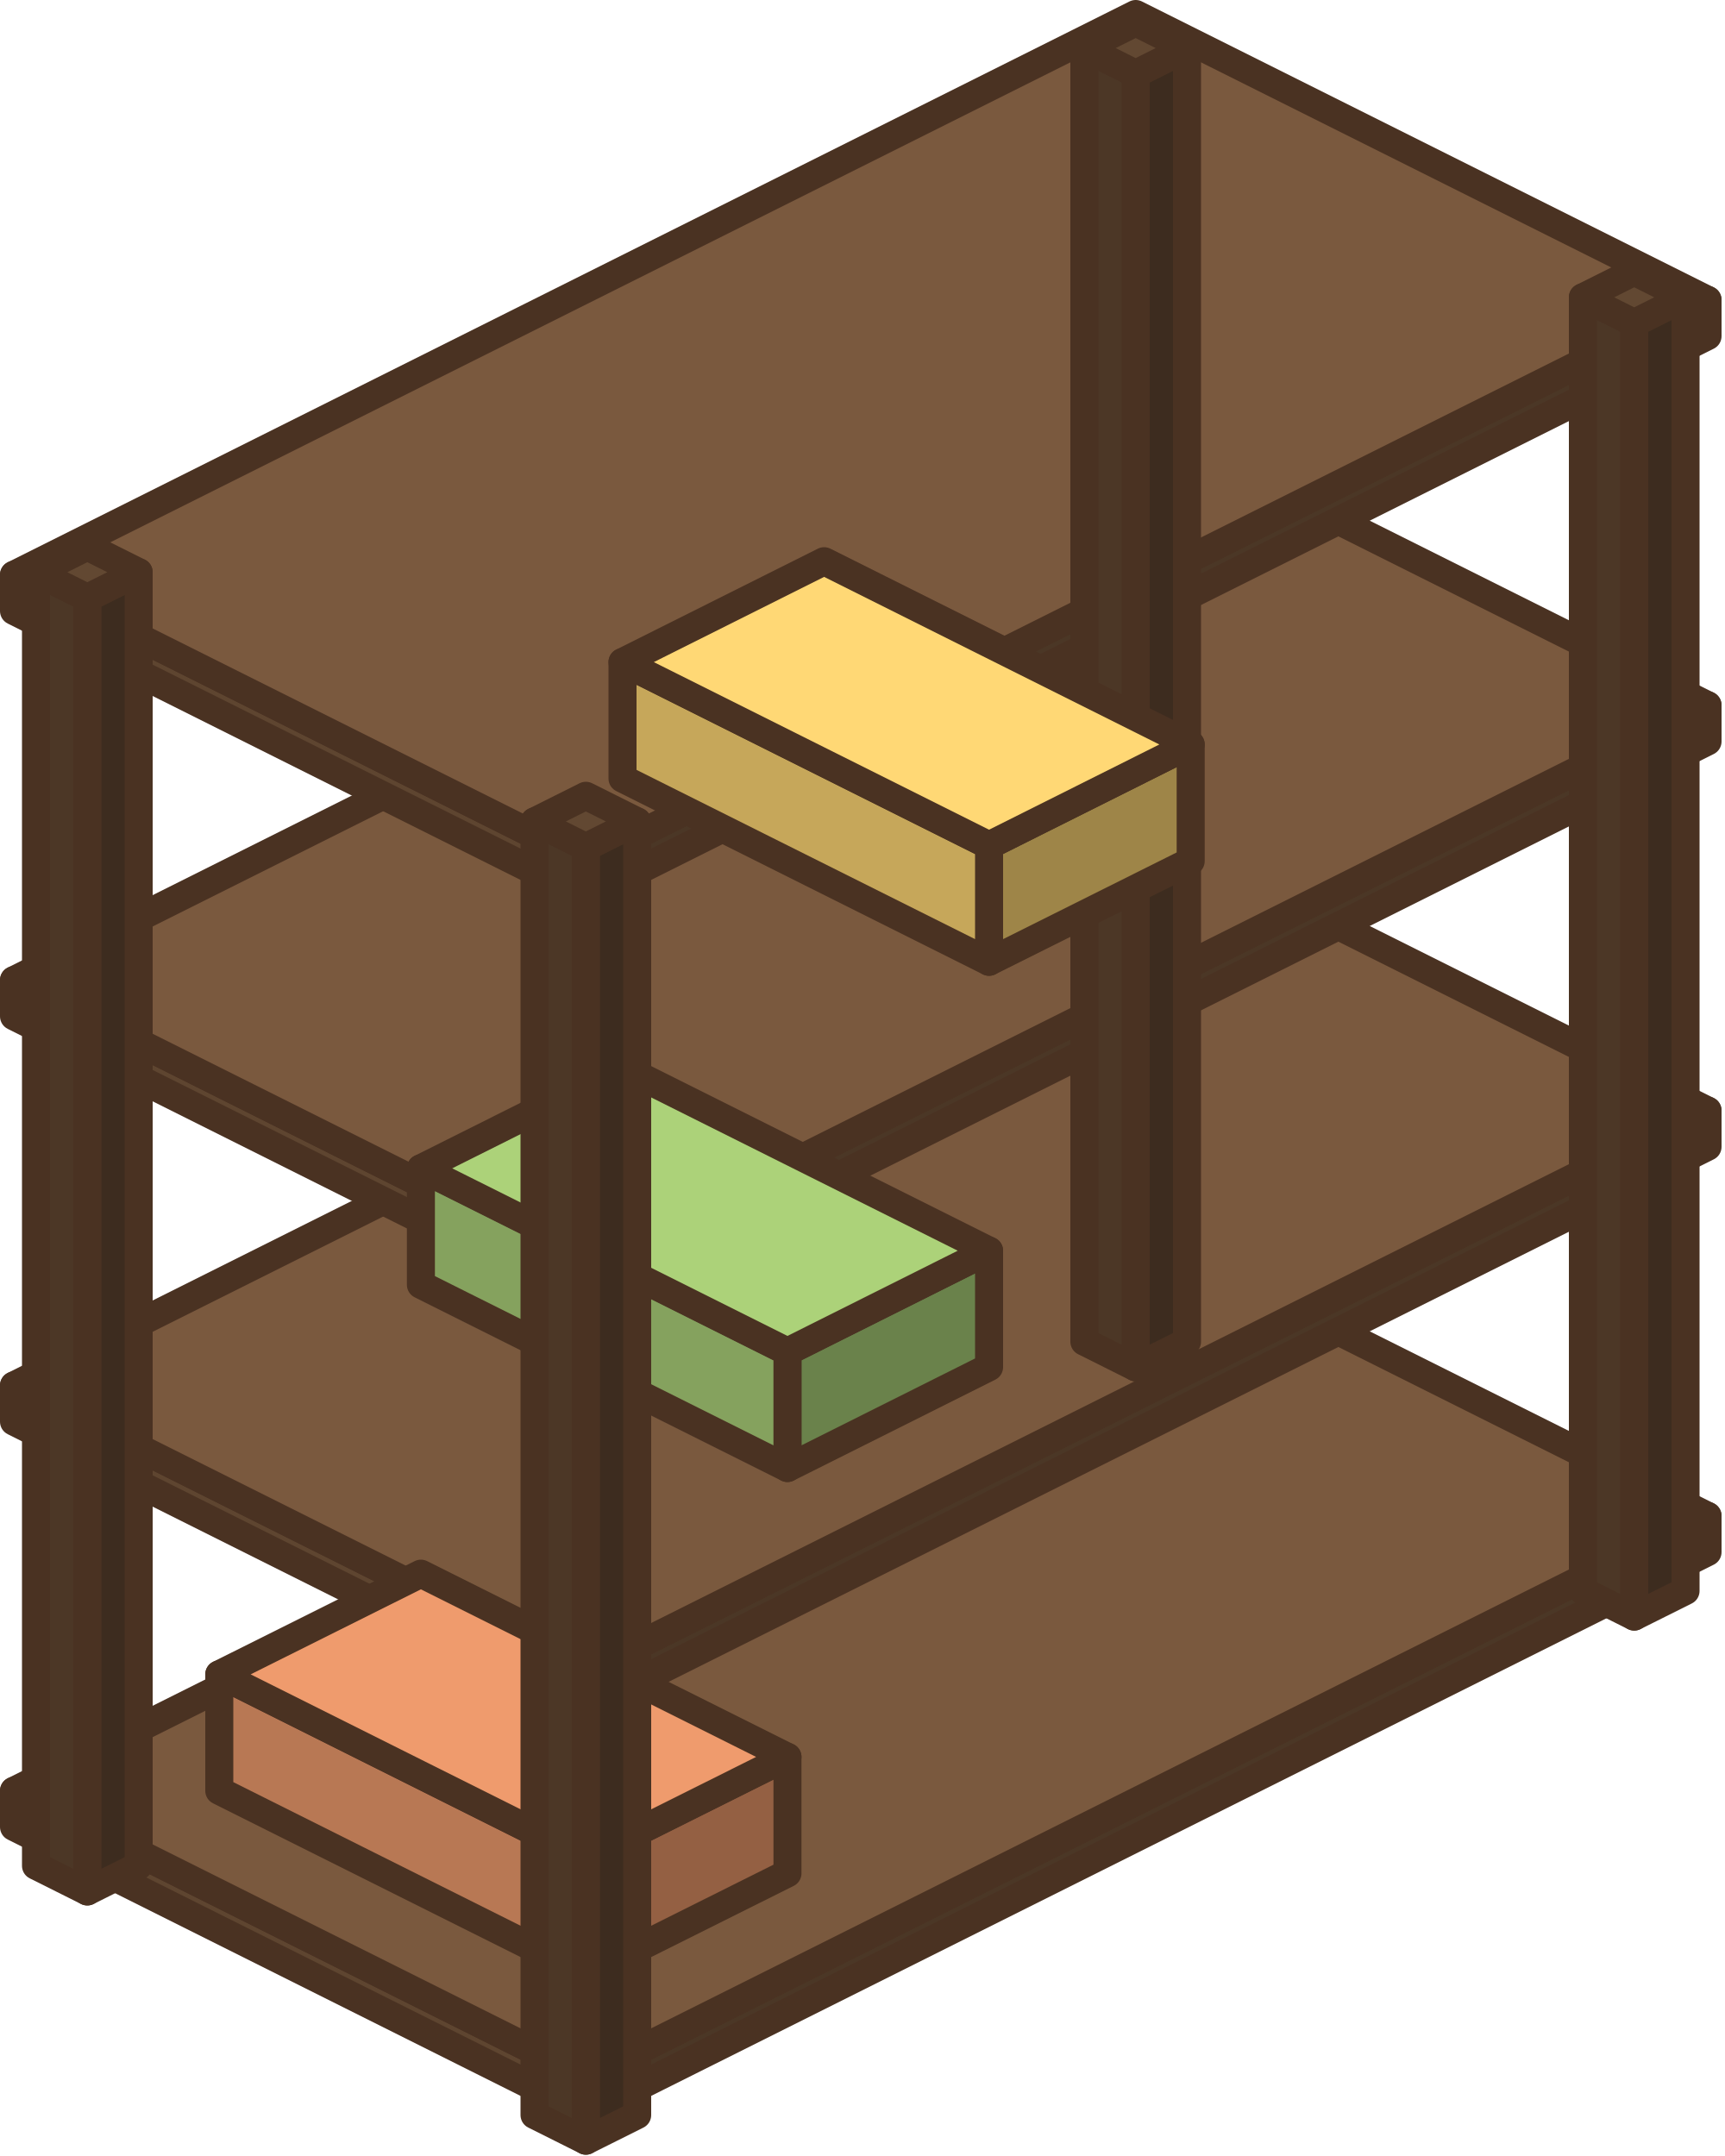
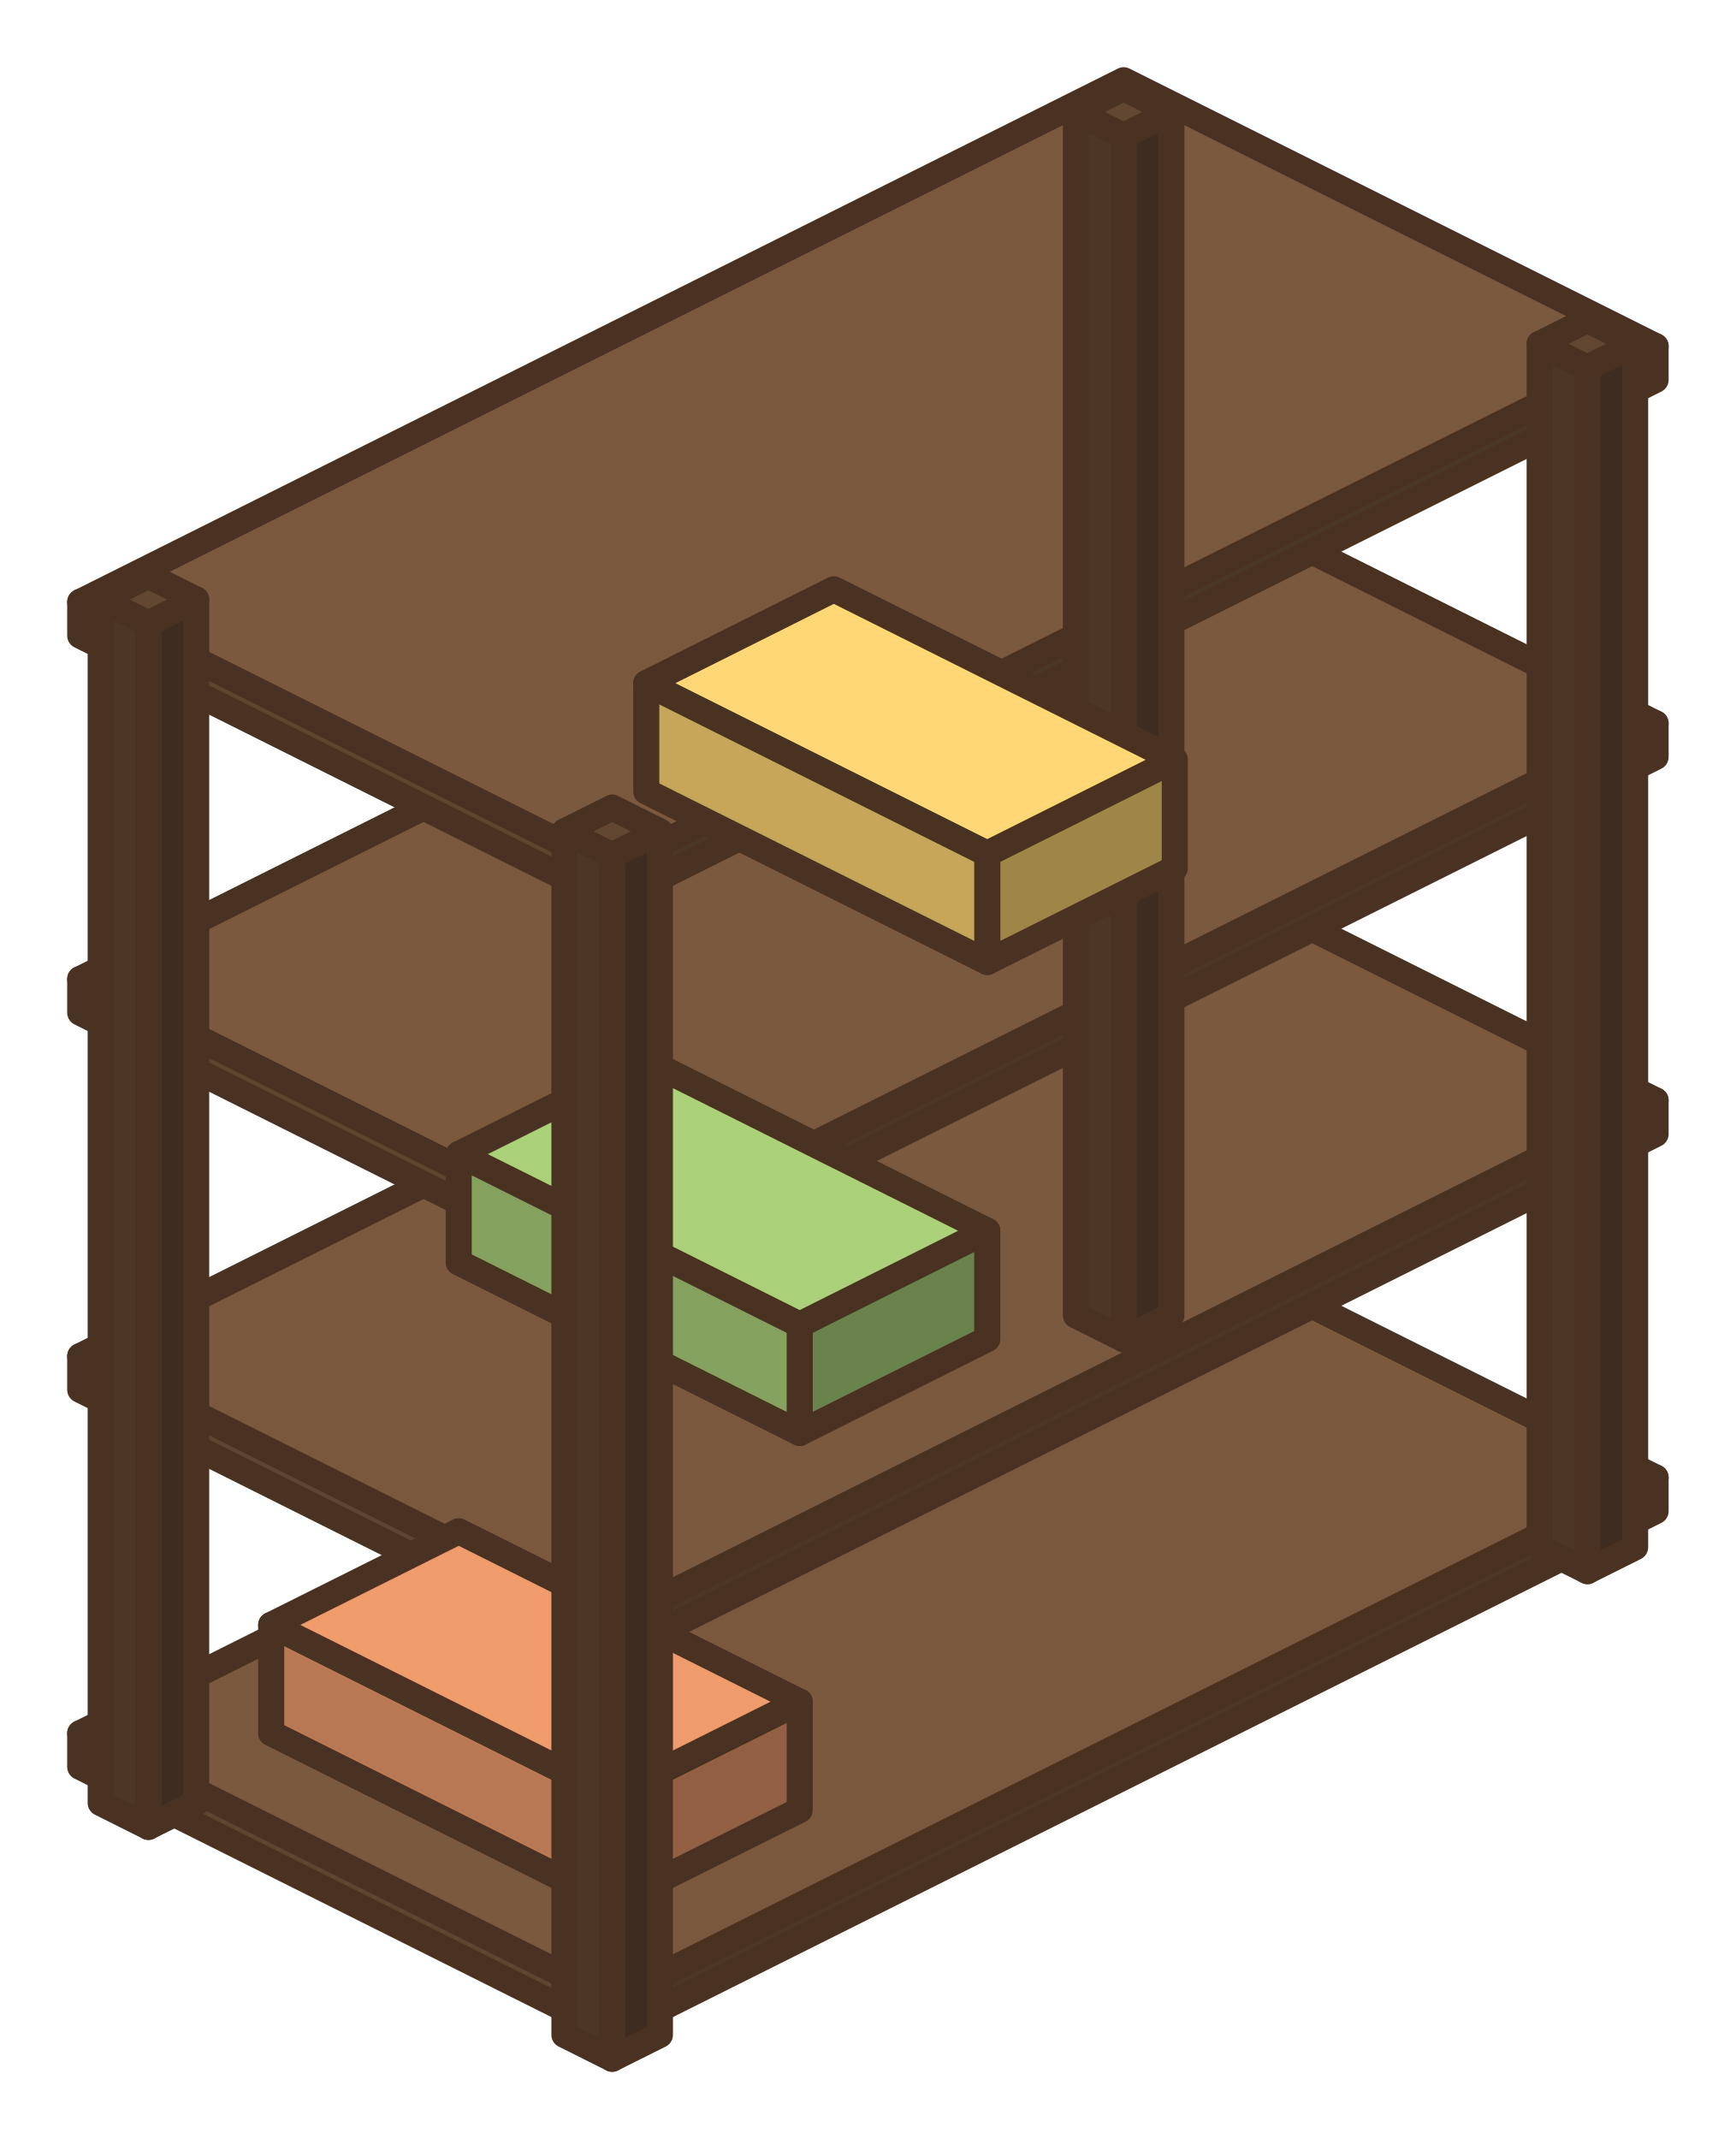
- <svg xmlns="http://www.w3.org/2000/svg" width="80" height="100" viewBox="0 0 80 100" fill="none">
-   <path d="M79.19 70.31L27.17 96.32V98L79.19 71.99V70.31Z" fill="#4B3726" stroke="#4A3222" stroke-width="1.3" stroke-linejoin="round" />
-   <path d="M0.65 83.06L27.17 96.32V98L0.65 84.74V83.06Z" fill="#5E4530" stroke="#4A3222" stroke-width="1.3" stroke-linejoin="round" />
-   <path d="M52.67 57.05L79.19 70.31L27.17 96.32L0.65 83.06L52.67 57.05Z" fill="#7A593E" stroke="#4A3222" stroke-width="1.3" stroke-linejoin="round" />
-   <path d="M79.19 51.51L27.17 77.52V79.2L79.19 53.19V51.51Z" fill="#4B3726" stroke="#4A3222" stroke-width="1.3" stroke-linejoin="round" />
-   <path d="M0.65 64.26L27.17 77.52V79.2L0.65 65.94V64.26Z" fill="#5E4530" stroke="#4A3222" stroke-width="1.3" stroke-linejoin="round" />
-   <path d="M52.67 38.25L79.19 51.51L27.17 77.52L0.65 64.26L52.67 38.25Z" fill="#7A593E" stroke="#4A3222" stroke-width="1.3" stroke-linejoin="round" />
-   <path d="M79.19 32.71L27.17 58.72V60.4L79.19 34.39V32.71Z" fill="#4B3726" stroke="#4A3222" stroke-width="1.3" stroke-linejoin="round" />
-   <path d="M0.65 45.46L27.17 58.72V60.4L0.65 47.14V45.46Z" fill="#5E4530" stroke="#4A3222" stroke-width="1.3" stroke-linejoin="round" />
-   <path d="M52.67 19.45L79.19 32.71L27.17 58.72L0.65 45.46L52.67 19.45Z" fill="#7A593E" stroke="#4A3222" stroke-width="1.3" stroke-linejoin="round" />
-   <path d="M79.19 13.91L27.17 39.92V41.6L79.19 15.59V13.91Z" fill="#4B3726" stroke="#4A3222" stroke-width="1.3" stroke-linejoin="round" />
-   <path d="M0.65 26.66L27.17 39.92V41.6L0.65 28.34V26.66Z" fill="#5E4530" stroke="#4A3222" stroke-width="1.3" stroke-linejoin="round" />
-   <path d="M52.67 0.65L79.19 13.91L27.17 39.92L0.65 26.66L52.67 0.65Z" fill="#7A593E" stroke="#4A3222" stroke-width="1.3" stroke-linejoin="round" />
-   <path d="M55.05 2.23L52.67 3.42V63.42L55.05 62.23V2.23Z" fill="#3D2C1F" stroke="#4A3222" stroke-width="1.3" stroke-linejoin="round" />
-   <path d="M50.29 2.23L52.67 3.42V63.42L50.29 62.23V2.23Z" fill="#4C3726" stroke="#4A3222" stroke-width="1.3" stroke-linejoin="round" />
-   <path d="M52.67 1.04L55.05 2.23L52.67 3.42L50.29 2.23L52.67 1.04Z" fill="#624832" stroke="#4A3222" stroke-width="1.3" stroke-linejoin="round" />
-   <path d="M55.22 34.53L45.87 39.21V44.61L55.22 39.94V34.53Z" fill="#9E8548" stroke="#4A3222" stroke-width="1.3" stroke-linejoin="round" />
-   <path d="M28.87 30.71L45.87 39.21V44.61L28.87 36.11V30.71Z" fill="#C6A75A" stroke="#4A3222" stroke-width="1.3" stroke-linejoin="round" />
-   <path d="M38.22 26.03L55.22 34.53L45.87 39.21L28.87 30.71L38.22 26.03Z" fill="#FFD875" stroke="#4A3222" stroke-width="1.3" stroke-linejoin="round" />
-   <path d="M78.17 13.79L75.79 14.98V74.98L78.17 73.79V13.79Z" fill="#3D2C1F" stroke="#4A3222" stroke-width="1.3" stroke-linejoin="round" />
-   <path d="M73.41 13.79L75.79 14.98V74.98L73.41 73.79V13.79Z" fill="#4C3726" stroke="#4A3222" stroke-width="1.3" stroke-linejoin="round" />
-   <path d="M75.79 12.6L78.17 13.79L75.79 14.98L73.41 13.79L75.79 12.6Z" fill="#624832" stroke="#4A3222" stroke-width="1.3" stroke-linejoin="round" />
-   <path d="M45.87 58.01L36.52 62.69V68.09L45.87 63.41V58.01Z" fill="#6A824B" stroke="#4A3222" stroke-width="1.3" stroke-linejoin="round" />
-   <path d="M19.52 54.19L36.52 62.69V68.09L19.52 59.59V54.19Z" fill="#85A25E" stroke="#4A3222" stroke-width="1.3" stroke-linejoin="round" />
-   <path d="M28.87 49.51L45.87 58.01L36.52 62.69L19.52 54.19L28.87 49.51Z" fill="#ACD279" stroke="#4A3222" stroke-width="1.3" stroke-linejoin="round" />
-   <path d="M36.52 81.49L27.17 86.16V91.56L36.52 86.89V81.49Z" fill="#946043" stroke="#4A3222" stroke-width="1.3" stroke-linejoin="round" />
-   <path d="M10.17 77.66L27.17 86.16V91.56L10.17 83.06V77.66Z" fill="#B87854" stroke="#4A3222" stroke-width="1.3" stroke-linejoin="round" />
-   <path d="M19.52 72.99L36.52 81.49L27.17 86.16L10.17 77.66L19.52 72.99Z" fill="#EF9B6D" stroke="#4A3222" stroke-width="1.3" stroke-linejoin="round" />
-   <path d="M6.43 26.54L4.05 27.73V87.73L6.43 86.54V26.54Z" fill="#3D2C1F" stroke="#4A3222" stroke-width="1.3" stroke-linejoin="round" />
-   <path d="M1.67 26.54L4.05 27.73V87.73L1.67 86.54V26.54Z" fill="#4C3726" stroke="#4A3222" stroke-width="1.3" stroke-linejoin="round" />
-   <path d="M4.05 25.35L6.43 26.54L4.05 27.73L1.67 26.54L4.05 25.35Z" fill="#624832" stroke="#4A3222" stroke-width="1.3" stroke-linejoin="round" />
-   <path d="M29.55 38.1L27.17 39.29V99.29L29.55 98.1V38.1Z" fill="#3D2C1F" stroke="#4A3222" stroke-width="1.3" stroke-linejoin="round" />
-   <path d="M24.79 38.1L27.17 39.29V99.29L24.79 98.1V38.1Z" fill="#4C3726" stroke="#4A3222" stroke-width="1.3" stroke-linejoin="round" />
-   <path d="M27.17 36.91L29.55 38.1L27.17 39.29L24.79 38.1L27.17 36.91Z" fill="#624832" stroke="#4A3222" stroke-width="1.3" stroke-linejoin="round" />
+ <svg xmlns="http://www.w3.org/2000/svg" viewBox="-56.02 -64.39 86.54 106.64" width="86.54" height="106.64">
+   <rect id="bounds" x="-56.02" y="-64.39" width="86.54" height="106.64" fill="none" stroke="none" />
+   <polygon points="26.52,9.27 -25.5,35.28 -25.5,36.96 26.52,10.95" fill="#4b3726" stroke="#4a3222" stroke-width="1.3" stroke-linejoin="round" />
+   <polygon points="-52.02,22.02 -25.5,35.28 -25.5,36.96 -52.02,23.7" fill="#5e4530" stroke="#4a3222" stroke-width="1.3" stroke-linejoin="round" />
+   <polygon points="0,-3.99 26.52,9.27 -25.5,35.28 -52.02,22.02" fill="#7a593e" stroke="#4a3222" stroke-width="1.3" stroke-linejoin="round" />
+   <polygon points="26.52,-9.53 -25.5,16.48 -25.5,18.16 26.52,-7.85" fill="#4b3726" stroke="#4a3222" stroke-width="1.3" stroke-linejoin="round" />
+   <polygon points="-52.02,3.22 -25.5,16.48 -25.5,18.16 -52.02,4.9" fill="#5e4530" stroke="#4a3222" stroke-width="1.3" stroke-linejoin="round" />
+   <polygon points="0,-22.79 26.52,-9.53 -25.5,16.48 -52.02,3.22" fill="#7a593e" stroke="#4a3222" stroke-width="1.3" stroke-linejoin="round" />
+   <polygon points="26.52,-28.33 -25.5,-2.32 -25.5,-0.64 26.52,-26.65" fill="#4b3726" stroke="#4a3222" stroke-width="1.3" stroke-linejoin="round" />
+   <polygon points="-52.02,-15.58 -25.5,-2.32 -25.5,-0.64 -52.02,-13.9" fill="#5e4530" stroke="#4a3222" stroke-width="1.3" stroke-linejoin="round" />
+   <polygon points="0,-41.59 26.52,-28.33 -25.5,-2.32 -52.02,-15.58" fill="#7a593e" stroke="#4a3222" stroke-width="1.3" stroke-linejoin="round" />
+   <polygon points="26.52,-47.13 -25.5,-21.12 -25.5,-19.44 26.52,-45.45" fill="#4b3726" stroke="#4a3222" stroke-width="1.3" stroke-linejoin="round" />
+   <polygon points="-52.02,-34.38 -25.5,-21.12 -25.5,-19.44 -52.02,-32.7" fill="#5e4530" stroke="#4a3222" stroke-width="1.3" stroke-linejoin="round" />
+   <polygon points="0,-60.39 26.52,-47.13 -25.5,-21.12 -52.02,-34.38" fill="#7a593e" stroke="#4a3222" stroke-width="1.3" stroke-linejoin="round" />
+   <polygon points="2.38,-58.81 0,-57.62 0,2.38 2.38,1.19" fill="#3d2c1f" stroke="#4a3222" stroke-width="1.3" stroke-linejoin="round" />
+   <polygon points="-2.38,-58.81 0,-57.62 0,2.38 -2.38,1.19" fill="#4c3726" stroke="#4a3222" stroke-width="1.3" stroke-linejoin="round" />
+   <polygon points="0,-60 2.38,-58.81 0,-57.62 -2.38,-58.81" fill="#624832" stroke="#4a3222" stroke-width="1.3" stroke-linejoin="round" />
+   <polygon points="2.55,-26.51 -6.8,-21.83 -6.8,-16.43 2.55,-21.1" fill="#9e8548" stroke="#4a3222" stroke-width="1.3" stroke-linejoin="round" />
+   <polygon points="-23.8,-30.33 -6.8,-21.83 -6.8,-16.43 -23.8,-24.93" fill="#c6a75a" stroke="#4a3222" stroke-width="1.3" stroke-linejoin="round" />
+   <polygon points="-14.45,-35.01 2.55,-26.51 -6.8,-21.83 -23.8,-30.33" fill="#ffd875" stroke="#4a3222" stroke-width="1.3" stroke-linejoin="round" />
+   <polygon points="25.5,-47.25 23.12,-46.06 23.12,13.94 25.5,12.75" fill="#3d2c1f" stroke="#4a3222" stroke-width="1.3" stroke-linejoin="round" />
+   <polygon points="20.74,-47.25 23.12,-46.06 23.12,13.94 20.74,12.75" fill="#4c3726" stroke="#4a3222" stroke-width="1.3" stroke-linejoin="round" />
+   <polygon points="23.12,-48.44 25.5,-47.25 23.12,-46.06 20.74,-47.25" fill="#624832" stroke="#4a3222" stroke-width="1.3" stroke-linejoin="round" />
+   <polygon points="-6.8,-3.03 -16.15,1.65 -16.15,7.05 -6.8,2.37" fill="#6a824b" stroke="#4a3222" stroke-width="1.3" stroke-linejoin="round" />
+   <polygon points="-33.15,-6.85 -16.15,1.65 -16.15,7.05 -33.15,-1.45" fill="#85a25e" stroke="#4a3222" stroke-width="1.3" stroke-linejoin="round" />
+   <polygon points="-23.8,-11.53 -6.8,-3.03 -16.15,1.65 -33.15,-6.85" fill="#acd279" stroke="#4a3222" stroke-width="1.3" stroke-linejoin="round" />
+   <polygon points="-16.15,20.45 -25.5,25.12 -25.5,30.52 -16.15,25.85" fill="#946043" stroke="#4a3222" stroke-width="1.3" stroke-linejoin="round" />
+   <polygon points="-42.5,16.62 -25.5,25.12 -25.5,30.52 -42.5,22.02" fill="#b87854" stroke="#4a3222" stroke-width="1.3" stroke-linejoin="round" />
+   <polygon points="-33.15,11.95 -16.15,20.45 -25.5,25.12 -42.5,16.62" fill="#ef9b6d" stroke="#4a3222" stroke-width="1.3" stroke-linejoin="round" />
+   <polygon points="-46.24,-34.5 -48.62,-33.31 -48.62,26.69 -46.24,25.5" fill="#3d2c1f" stroke="#4a3222" stroke-width="1.3" stroke-linejoin="round" />
+   <polygon points="-51,-34.5 -48.62,-33.31 -48.62,26.69 -51,25.5" fill="#4c3726" stroke="#4a3222" stroke-width="1.3" stroke-linejoin="round" />
+   <polygon points="-48.62,-35.69 -46.24,-34.5 -48.62,-33.31 -51,-34.5" fill="#624832" stroke="#4a3222" stroke-width="1.3" stroke-linejoin="round" />
+   <polygon points="-23.12,-22.94 -25.5,-21.75 -25.5,38.25 -23.12,37.06" fill="#3d2c1f" stroke="#4a3222" stroke-width="1.3" stroke-linejoin="round" />
+   <polygon points="-27.88,-22.94 -25.5,-21.75 -25.5,38.25 -27.88,37.06" fill="#4c3726" stroke="#4a3222" stroke-width="1.3" stroke-linejoin="round" />
+   <polygon points="-25.5,-24.13 -23.12,-22.94 -25.5,-21.75 -27.88,-22.94" fill="#624832" stroke="#4a3222" stroke-width="1.3" stroke-linejoin="round" />
</svg>
